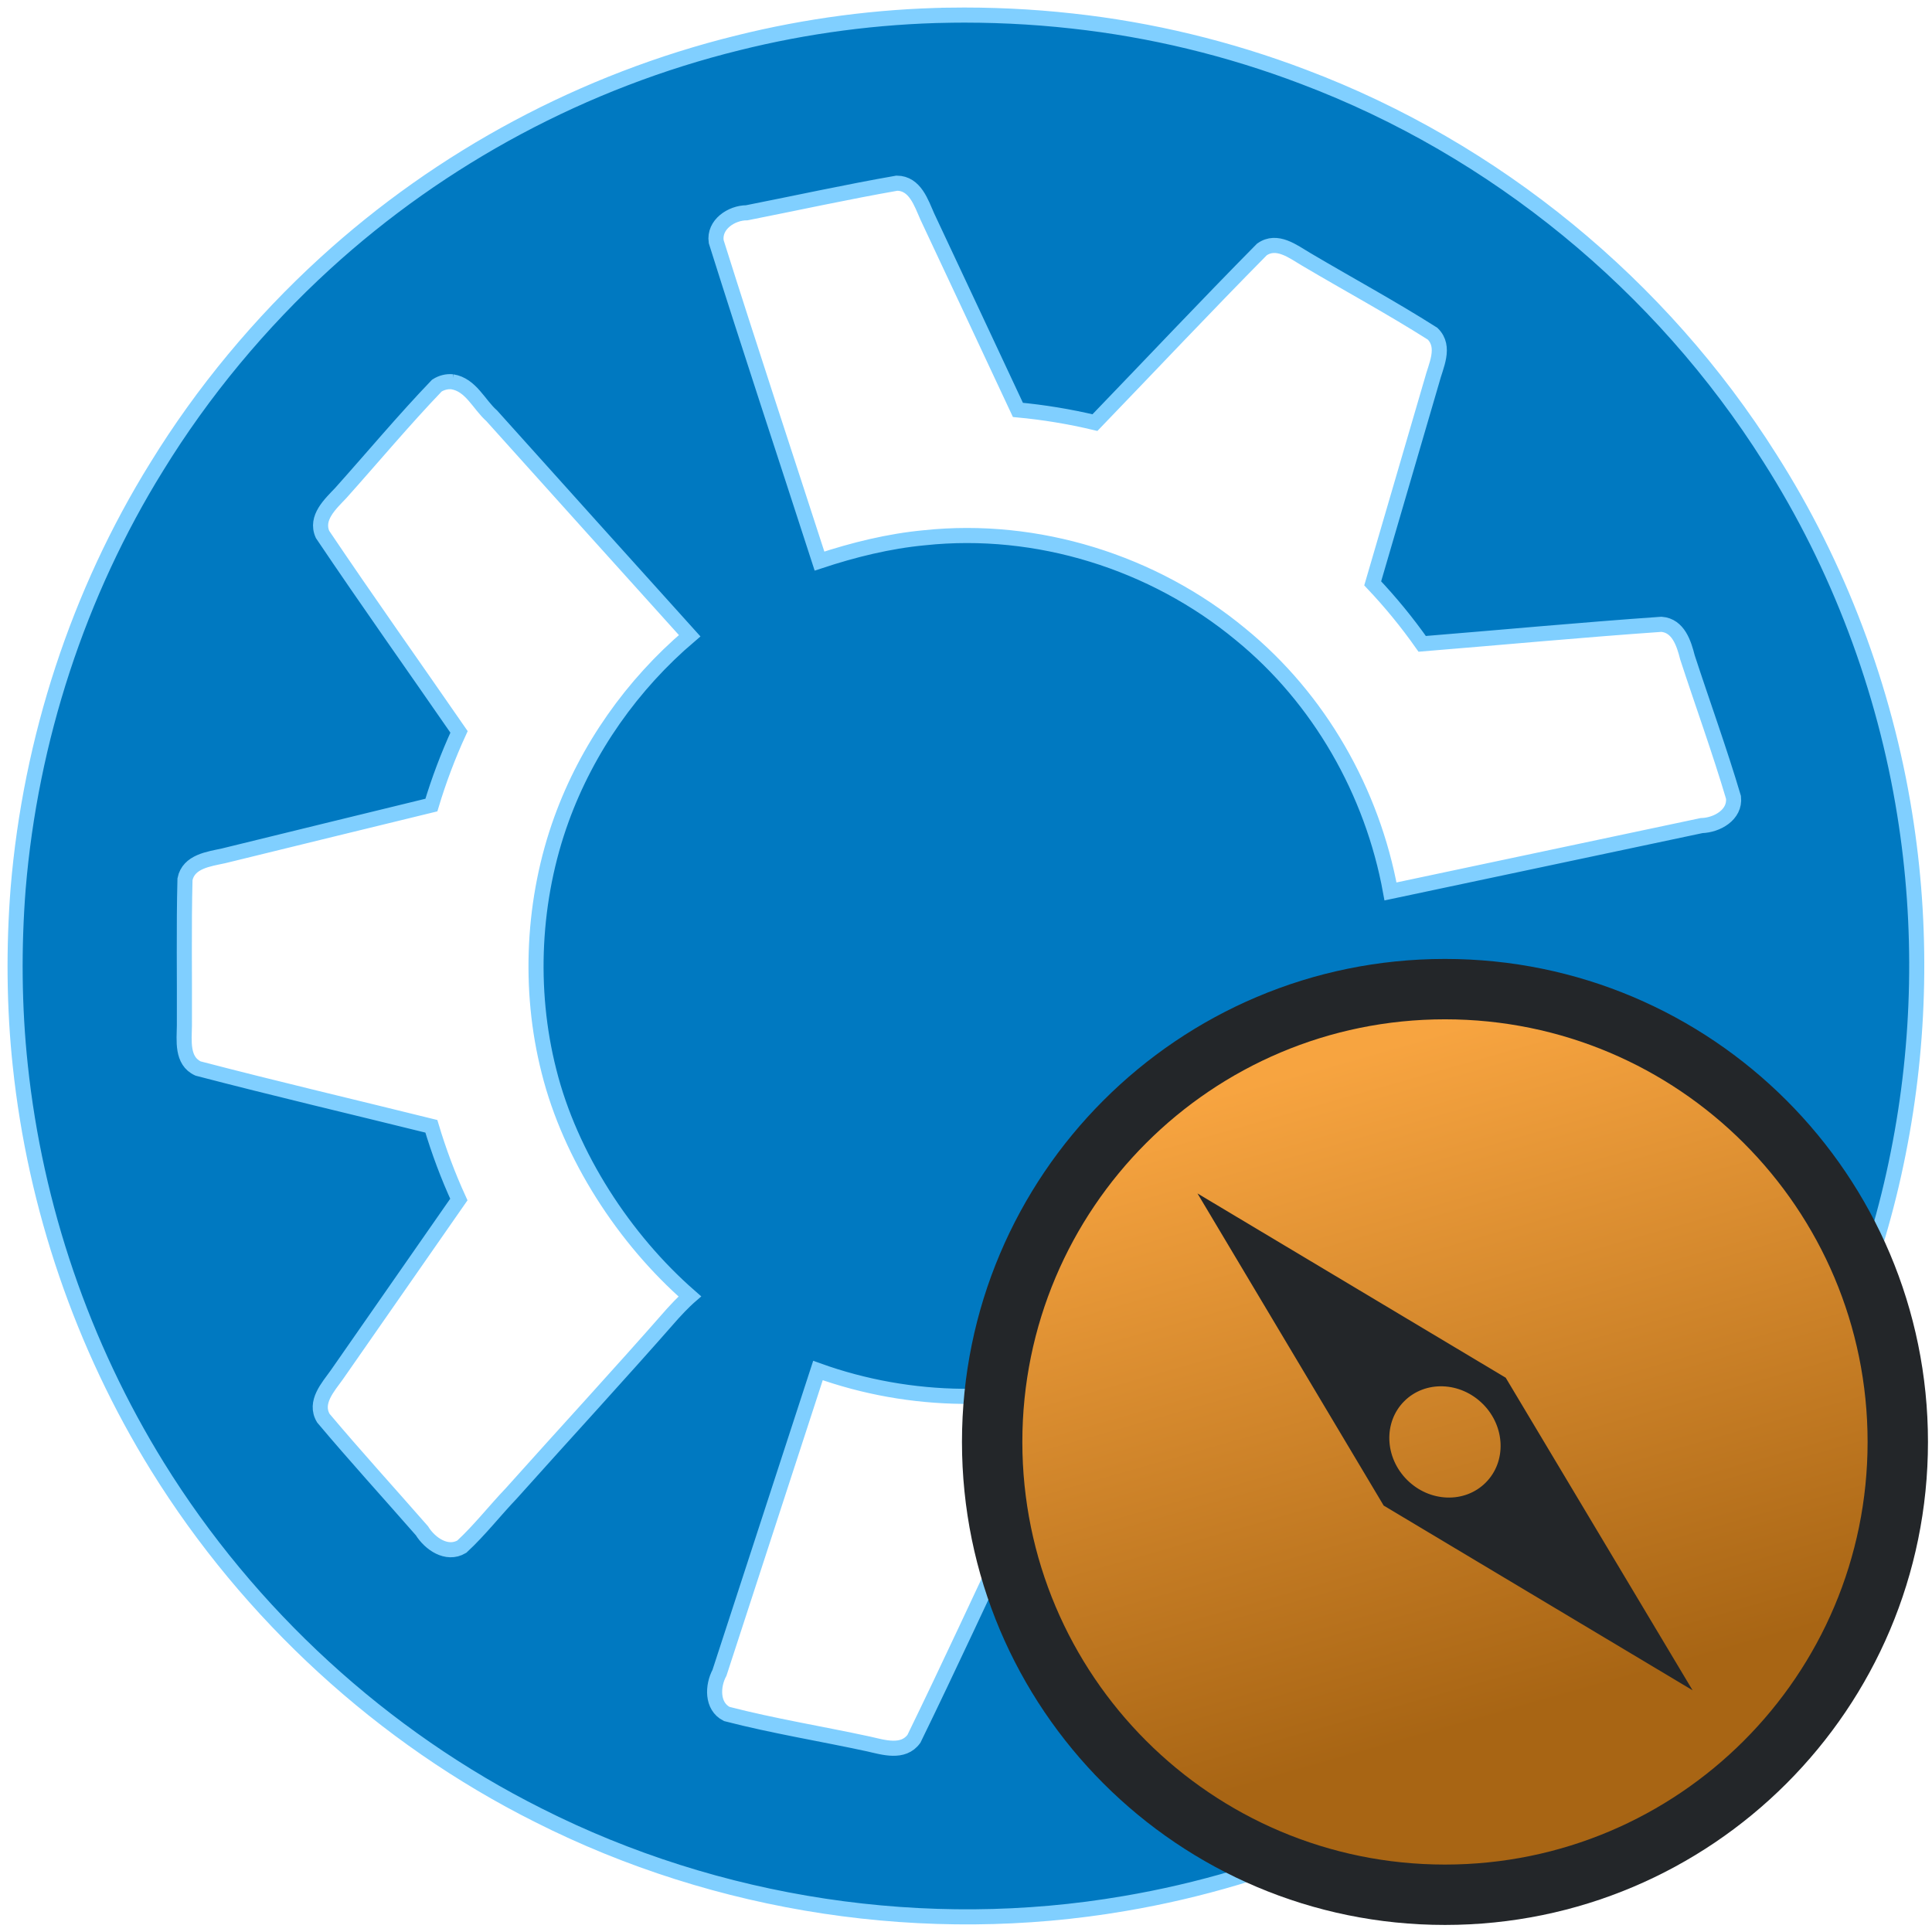
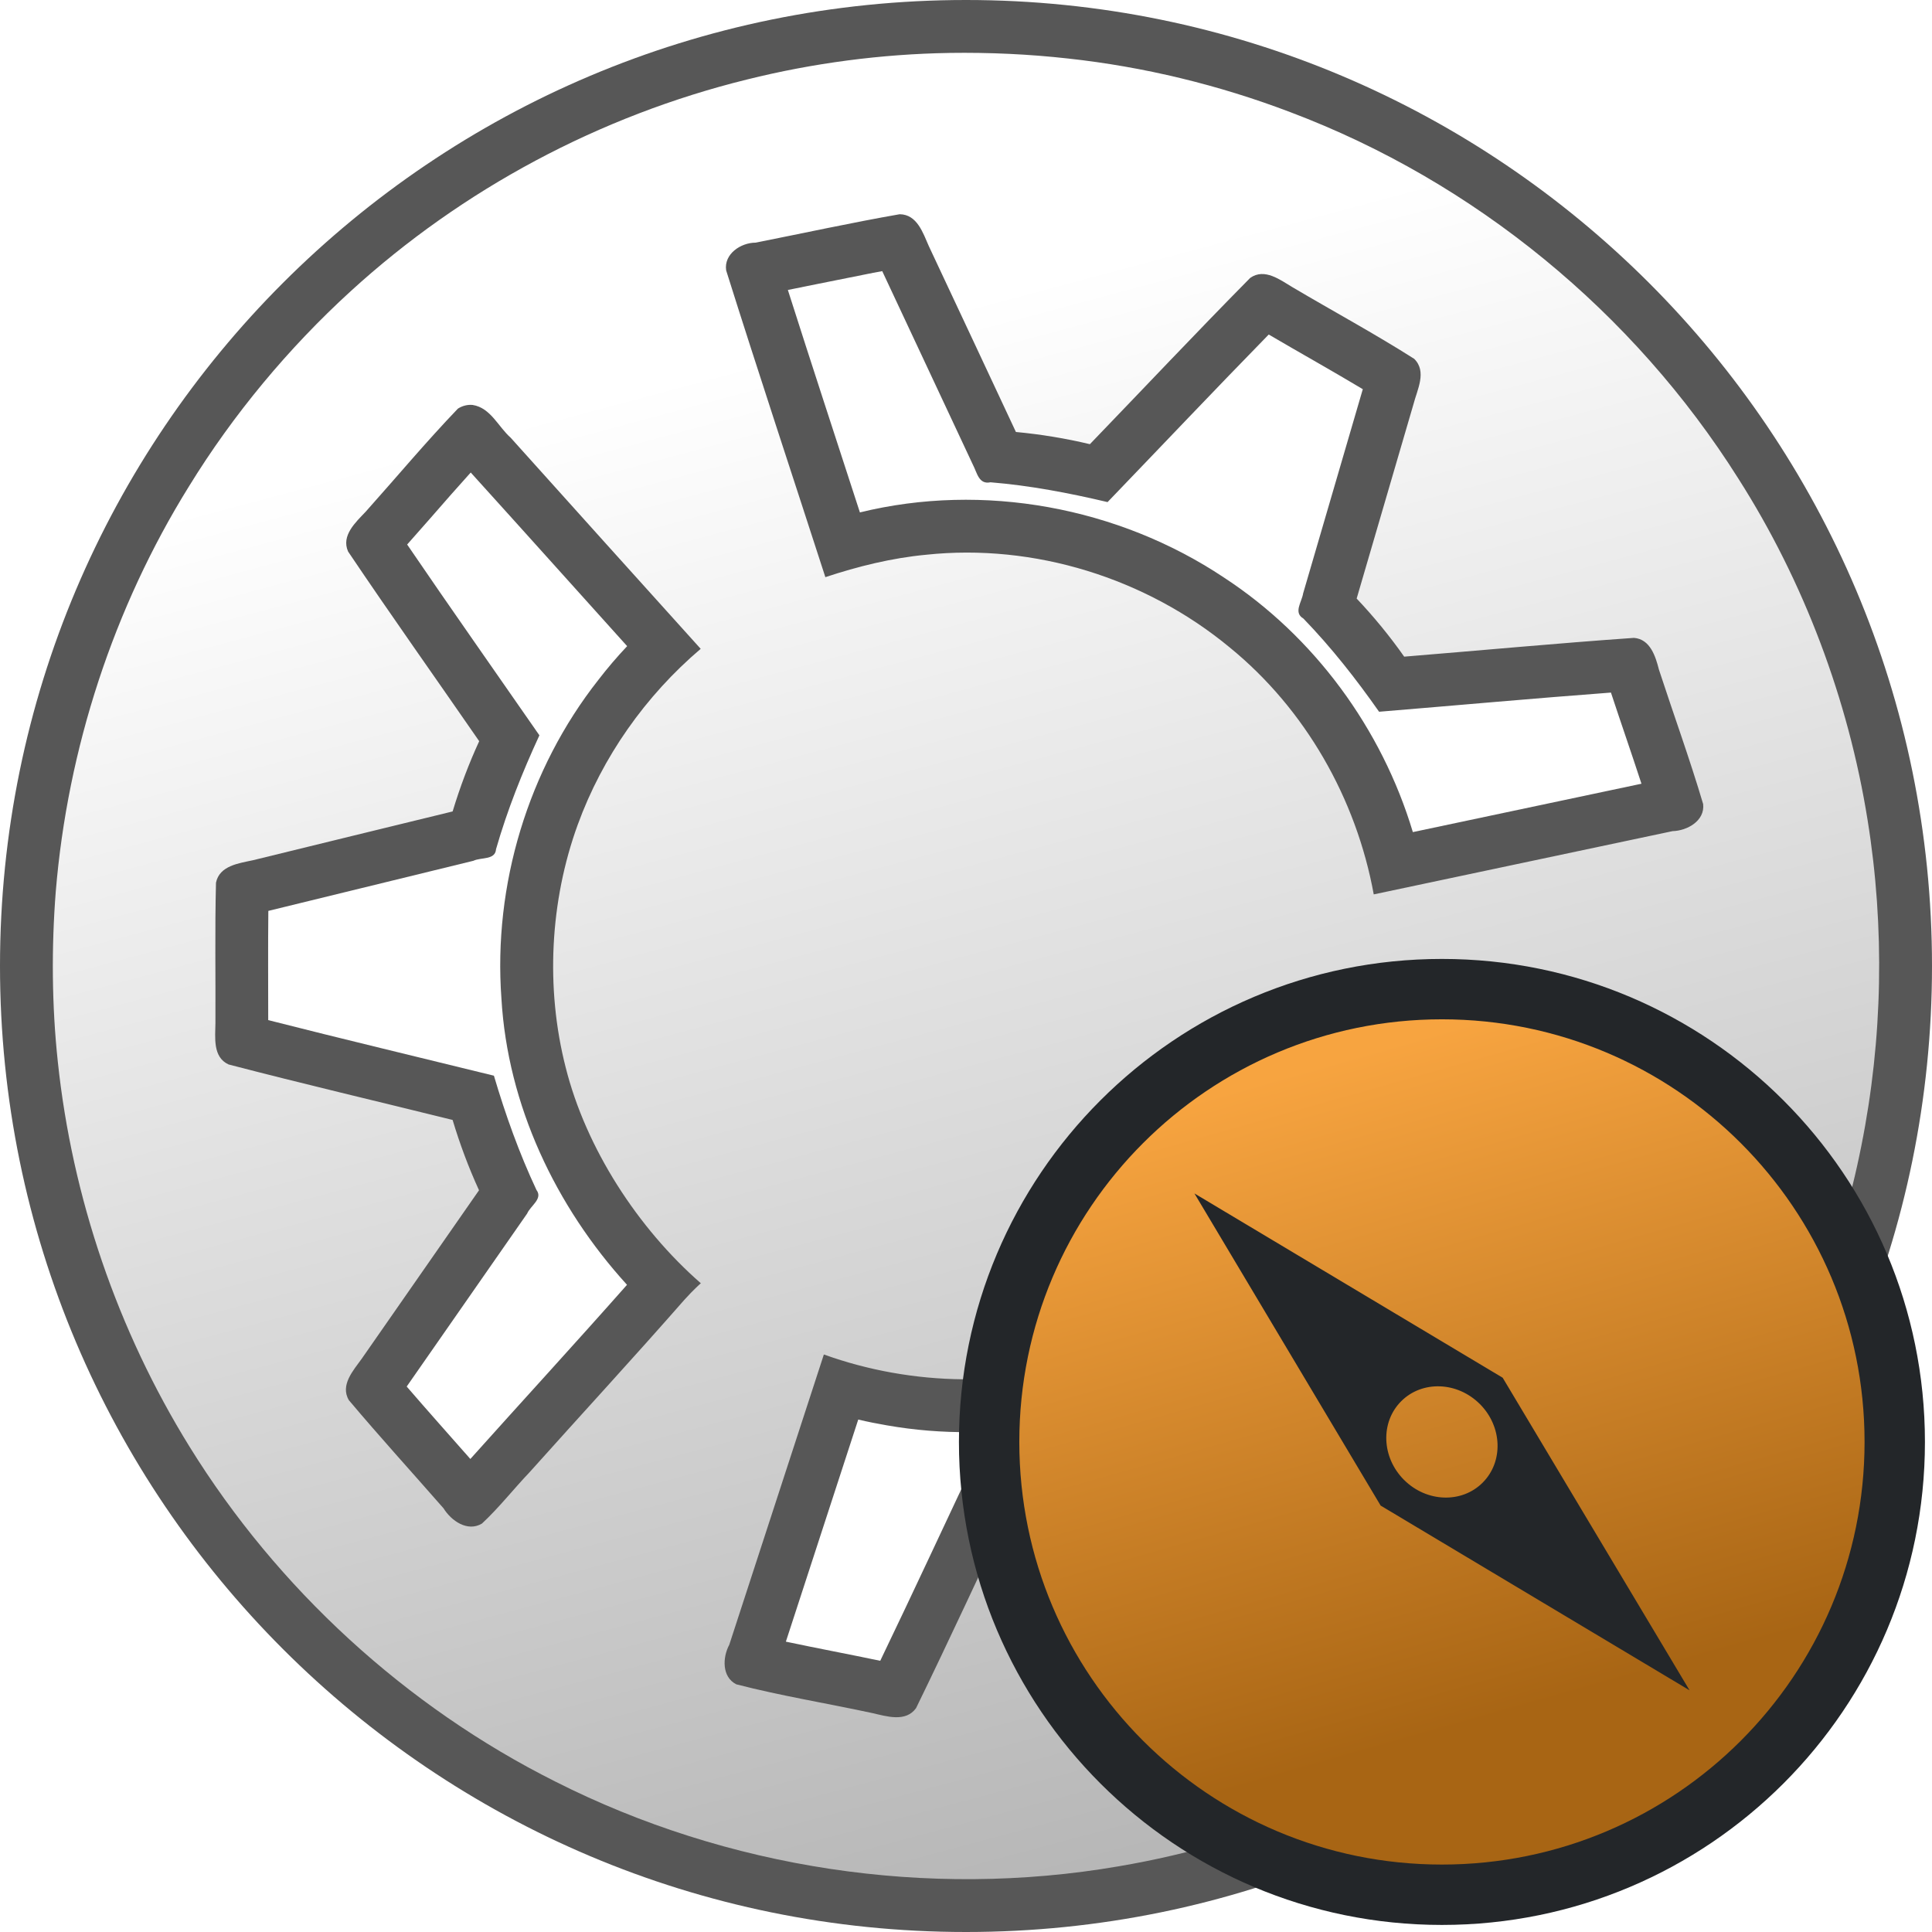
<svg xmlns="http://www.w3.org/2000/svg" data-name="Layer 3" version="1.1" viewBox="0 0 128 128">
  <defs>
-     <linearGradient id="linearGradient50674" x1="101.994" x2="89.75" y1="116.279" y2="73.212" gradientTransform="translate(-15.58065,1.129032)" gradientUnits="userSpaceOnUse">
+     <linearGradient id="linearGradient1401" x1="93.743" x2="93.743" y1="106.74" y2="75.026" gradientTransform="translate(24.839)" gradientUnits="userSpaceOnUse">
+       <stop stop-color="#1d99f3" offset="0" />
+       <stop stop-color="#c7e7f9" offset="1" />
+     </linearGradient>
+     <linearGradient id="linearGradient8271" x1="53.809" x2="112.34" y1="22.613" y2="241.07" gradientUnits="userSpaceOnUse">
+       <stop stop-color="#fff" offset="0" />
+       <stop stop-color="#606060" offset="1" />
+     </linearGradient>
+     <linearGradient id="linearGradient50674" x1="101.99" x2="89.75" y1="116.28" y2="73.212" gradientTransform="translate(-34.839 -12.64)" gradientUnits="userSpaceOnUse">
      <stop stop-color="#a86514" offset="0" />
      <stop stop-color="#f7a440" offset="1" />
    </linearGradient>
  </defs>
-   <path d="m62.862 1.007c-4.711 0.076-9.424 0.699-13.978 1.834-10.164 2.504-19.622 7.555-27.35 14.616-4.27 3.902-8.095 8.488-11.149 13.462-5.196 8.369-8.368 18.088-9.183 27.949-0.301 3.853-0.274 7.861 0.142 11.732 0.989 9.369 4.115 18.527 9.089 26.565 6.058 9.787 14.901 17.926 25.25 23.108 11.851 5.987 25.684 8.1 38.828 5.839 9.889-1.674 19.553-5.808 27.557-11.921 12.164-9.189 20.737-22.843 23.693-37.792 1.48-7.395 1.622-15.071 0.429-22.474-1.327-8.309-4.404-16.479-8.92-23.561-7.23-11.466-18.2-20.476-30.894-25.268-4.946-1.885-10.126-3.135-15.329-3.703-2.732-0.304-5.425-0.426-8.185-0.387zm-3.439 11.129c1.202 0.012 1.609 1.3 2.011 2.205 2.01 4.268 4.002 8.545 6.005 12.816 1.718 0.161 3.425 0.442 5.104 0.842 3.685-3.822 7.328-7.693 11.057-11.469 0.996-0.708 2.08 0.145 2.939 0.652 2.787 1.649 5.647 3.195 8.375 4.928 0.894 0.881 0.204 2.135-0.051 3.135-1.306 4.468-2.612 8.936-3.918 13.404 1.187 1.255 2.285 2.594 3.279 4.008 5.282-0.43 10.567-0.926 15.85-1.295 1.122 0.086 1.492 1.277 1.724 2.191 1.011 3.095 2.126 6.158 3.051 9.278 0.127 1.158-1.103 1.839-2.114 1.866-6.87 1.454-13.741 2.907-20.611 4.363-1.204-6.601-4.716-12.781-9.93-17.033-5.786-4.79-13.494-7.191-20.945-6.4-2.372 0.223-4.697 0.8-6.955 1.546-2.281-7.056-4.619-14.094-6.844-21.164-0.167-1.133 1.01-1.909 2.028-1.912 3.314-0.654 6.621-1.38 9.945-1.961zm-29.459 13.158c1.238 0.196 1.759 1.5 2.617 2.257 4.365 4.86 8.735 9.717 13.111 14.568-3.808 3.239-6.782 7.452-8.49 12.154-1.903 5.237-2.225 11.235-0.828 16.709 1.403 5.599 4.983 11.111 9.327 14.906 0 0-0.467 0.403-1.14 1.147-3.505 4.001-7.126 7.923-10.675 11.892-1.111 1.165-2.112 2.454-3.289 3.543-0.998 0.59-2.116-0.201-2.644-1.055-2.175-2.487-4.404-4.934-6.53-7.459-0.625-1.05 0.317-2.062 0.895-2.875l8.082-11.609c-0.721-1.572-1.325-3.196-1.822-4.852-5.151-1.276-10.324-2.489-15.455-3.828-1.104-0.505-0.917-1.864-0.906-2.857 0.016-3.226-0.043-6.46 0.039-9.682 0.238-1.181 1.585-1.34 2.556-1.552 4.588-1.129 9.179-2.242 13.768-3.364 0.499-1.655 1.11-3.277 1.832-4.848-3.013-4.361-6.086-8.687-9.043-13.082-0.493-1.106 0.524-2.02 1.207-2.743 2.121-2.371 4.167-4.822 6.366-7.116 0.301-0.194 0.667-0.292 1.023-0.254zm62.6 43.764c7.127 1.546 14.277 2.998 21.393 4.588 0.489 0.104 0.48 0.86 1.045 0.719 0.313 0.24-0.298 1.084-0.349 1.563-1.127 3.329-2.205 6.681-3.395 9.983-0.597 1.033-1.914 0.77-2.893 0.657-4.716-0.393-9.431-0.801-14.146-1.2-0.996 1.413-2.091 2.756-3.285 4.006 1.467 5.107 3.029 10.193 4.414 15.318 0.086 1.244-1.236 1.741-2.119 2.252-2.805 1.578-5.558 3.277-8.407 4.759-1.209 0.34-1.956-0.894-2.692-1.612-3.224-3.363-6.448-6.727-9.672-10.09-1.681 0.401-3.389 0.681-5.109 0.842-2.264 4.785-4.478 9.601-6.797 14.355-0.715 0.992-2.029 0.566-3.01 0.344-3.126-0.676-6.302-1.187-9.392-1.987-1.006-0.511-0.948-1.864-0.482-2.73 2.175-6.675 4.35-13.35 6.524-20.025 6.116 2.202 13.045 2.315 19.139 0.137 7.386-2.565 13.652-8.251 16.743-15.454 0.922-2.088 1.563-4.292 2.001-6.53 0.163 0.035 0.327 0.07 0.49 0.105z" fill="#0079c1" stroke="#80cfff" />
-   <circle cx="95.733" cy="95.532" r="30" fill="url(#linearGradient50674)" stroke-width="1.274" style="paint-order:markers fill stroke" />
-   <path class="ColorScheme-Text" d="m95.733 63.532c-17.673 0-32 14.327-32 32 0 17.673 14.327 32 32 32 17.673 0 32-14.327 32-32 0-17.673-14.327-32-32-32zm0 4c15.464-2e-6 28 12.536 28 28 0 15.464-12.536 28-28 28-15.464-1e-5 -28-12.536-28-28 0-15.464 12.536-28 28-28z" color="#232629" fill="#232629" stroke-width="4" />
-   <path d="m99.758 91.278-20.422-12.21 12.336 20.68 20.466 12.238zm-1.514 1.74a3.816 3.552 45 0 1 0.186 5.211 3.816 3.552 45 0 1-5.211-0.186 3.816 3.552 45 0 1-0.185-5.209 3.816 3.552 45 0 1 5.209 0.185z" fill="#232629" />
+   <path d="m122.19 73.925-23.486 28.322v18.982c0 2.483-2.795 3.906-4.803 2.501l-10.178-7.122c-0.821-0.57-1.304-1.512-1.304-2.504v-11.858l-23.489-28.322c-2.206-2.66-0.275-6.64 3.222-6.64h56.82c3.499 0 5.318 3.98 3.219 6.64z" fill="url(#linearGradient1401)" />
+   <path d="m62.557 7.016c-15.876 0.314-31.451 7.702-41.748 19.789-8.51 9.855-13.525 22.687-13.789 35.719-0.35 13.304 4.069 26.714 12.463 37.066 9.021 11.296 22.449 19.035 36.812 20.887 13.921 1.893 28.54-1.483 40.072-9.553 12.272-8.471 21.097-21.883 23.695-36.598 2.577-14.026-0.247-29.018-8.016-41.008-7.998-12.522-21.025-21.79-35.574-24.941-1.788-0.412-3.928-0.755-5.541-0.953-2.777-0.336-5.578-0.47-8.375-0.408zm-4.106 10.949c2.003 4.276 4.005 8.552 6.008 12.828 0.281 0.536 0.384 1.322 1.166 1.16 2.62 0.215 5.199 0.709 7.754 1.312 3.559-3.7 7.089-7.43 10.678-11.102 2.072 1.216 4.171 2.387 6.232 3.621-1.318 4.51-2.635 9.02-3.953 13.529-0.088 0.577-0.661 1.268 0.018 1.668 1.849 1.91 3.488 4 5.014 6.174 5.121-0.421 10.238-0.886 15.361-1.27 0.665 2.016 1.363 4.021 2.022 6.039l-15.146 3.205c-2.054-6.85-6.532-12.961-12.529-16.875-6.994-4.657-15.93-6.311-24.105-4.305-1.598-4.923-3.217-9.853-4.773-14.738 1.319-0.266 2.654-0.54 3.939-0.793 0.539-0.108 1.34-0.264 1.717-0.344 0.2-0.037 0.4-0.074 0.6-0.111zm-27.264 13.34c3.465 3.825 6.907 7.671 10.363 11.504-0.669 0.709-1.302 1.45-1.897 2.223-4.67 5.924-6.983 13.61-6.432 21.127 0.41 7.057 3.591 13.772 8.32 18.963-3.426 3.875-6.927 7.686-10.379 11.539-1.407-1.599-2.827-3.186-4.217-4.799 2.659-3.819 5.319-7.639 7.979-11.459 0.22-0.521 1.062-0.98 0.617-1.566-1.146-2.443-2.053-4.984-2.818-7.57-4.984-1.227-9.979-2.415-14.953-3.682 8e-4 -2.412-0.018-4.824 8e-3 -7.236 4.529-1.107 9.058-2.213 13.586-3.32 0.512-0.245 1.45-0.032 1.5-0.771 0.745-2.591 1.743-5.096 2.873-7.541-2.921-4.213-5.876-8.403-8.762-12.641 0.972-1.099 1.943-2.2 2.906-3.307zm62.361 41.586c5.071 1.088 10.118 2.13 15.184 3.246-0.676 2.011-1.34 4.027-2.039 6.031-4.712-0.4-9.425-0.8-14.137-1.199-0.608-0.027-1.339-0.324-1.588 0.438-1.479 2.169-3.202 4.148-5.008 6.049 1.415 4.938 2.912 9.851 4.287 14.801-1.06 0.608-2.124 1.209-3.178 1.828-0.999 0.585-2.03 1.174-3.111 1.777-3.232-3.373-6.466-6.745-9.699-10.117-0.469-0.322-0.756-1.238-1.422-0.91-2.612 0.655-5.276 1.04-7.955 1.289-2.187 4.637-4.341 9.289-6.564 13.908-2.081-0.437-4.172-0.827-6.252-1.268l4.795-14.715c0.622 0.149 1.251 0.272 1.881 0.381 7.295 1.284 15.03-0.177 21.33-4.08 6.43-3.898 11.357-10.211 13.471-17.438z" fill-opacity=".66" />
+   <path d="m64 0a64 64 0 0 0-64 64 64 64 0 0 0 64 64 64 64 0 0 0 64-64 64 64 0 0 0-64-64zm-0.791 6.014c6.299-0.099 12.606 0.86 18.6 2.797 0.672 0.216 1.533 0.513 2.076 0.711 11.786 4.264 22.084 12.488 28.844 23.043 7.17 11.027 10.385 24.552 8.914 37.625-0.053 0.57-0.17 1.366-0.217 1.789-0.352 2.456-0.84 4.894-1.498 7.287-0.132 0.509-0.352 1.241-0.455 1.596-0.437 1.415-0.909 2.821-1.451 4.199-5.035 13.056-15.018 24.094-27.461 30.48-0.764 0.385-1.281 0.648-2.041 1-0.789 0.373-1.768 0.78-2.463 1.076-4.657 1.93-9.574 3.231-14.574 3.871-11.793 1.551-24.042-0.635-34.551-6.215-0.502-0.255-1.186-0.652-1.553-0.846-6.132-3.498-11.626-8.111-16.119-13.557-8.691-10.451-13.435-24.054-13.234-37.637 0.008-0.892 0.037-1.611 0.084-2.443 0.016-0.435 0.075-1.164 0.102-1.529 0.437-5.197 1.554-10.338 3.359-15.232 0.46-1.223 0.867-2.252 1.379-3.416 0.269-0.615 0.648-1.417 0.883-1.9 2.168-4.458 4.892-8.648 8.119-12.412 0.378-0.449 0.923-1.058 1.221-1.387 8.539-9.393 20.246-15.825 32.748-18.014 0.62-0.114 1.464-0.234 1.951-0.312 2.432-0.334 4.883-0.533 7.338-0.574z" fill-opacity=".66" />
+   <ellipse cx="64.056" cy="63.703" rx="64.035" ry="63.635" fill="none" />
+   <path d="m62.912 3.507c-4.525 0.073-9.051 0.672-13.424 1.761-9.761 2.405-18.845 7.255-26.266 14.036-4.101 3.747-7.775 8.152-10.708 12.928-4.991 8.037-8.037 17.371-8.82 26.84-0.289 3.7-0.263 7.55 0.136 11.267 0.95 8.997 3.952 17.792 8.729 25.511 5.818 9.398 14.311 17.214 24.25 22.192 11.381 5.75 24.667 7.779 37.291 5.608 9.497-1.608 18.779-5.578 26.466-11.448 11.682-8.824 19.916-21.937 22.754-36.293 1.422-7.102 1.558-14.473 0.412-21.583-1.275-7.98-4.23-15.825-8.567-22.626-6.943-11.012-17.479-19.664-29.67-24.266-4.75-1.81-9.725-3.011-14.722-3.556-2.624-0.292-5.211-0.409-7.861-0.372zm-3.303 10.687c1.154 0.011 1.546 1.249 1.931 2.118 1.93 4.099 3.843 8.206 5.767 12.308 1.65 0.154 3.289 0.424 4.901 0.808 3.539-3.671 7.038-7.388 10.619-11.014 0.956-0.68 1.998 0.139 2.823 0.626 2.677 1.584 5.424 3.068 8.044 4.733 0.859 0.846 0.196 2.05-0.049 3.011-1.254 4.291-2.509 8.581-3.763 12.872 1.14 1.206 2.195 2.491 3.149 3.849 5.073-0.413 10.148-0.889 15.222-1.244 1.078 0.083 1.433 1.226 1.656 2.104 0.971 2.972 2.042 5.914 2.93 8.909 0.122 1.112-1.059 1.766-2.03 1.792-6.598 1.397-13.197 2.792-19.795 4.19-1.156-6.34-4.53-12.274-9.537-16.357-5.557-4.6-12.96-6.906-20.115-6.146-2.279 0.214-4.511 0.768-6.68 1.485-2.191-6.776-4.436-13.534-6.573-20.325-0.16-1.088 0.97-1.834 1.947-1.837 3.183-0.628 6.359-1.325 9.551-1.883zm-28.292 12.636c1.189 0.188 1.69 1.441 2.514 2.167 4.192 4.668 8.389 9.332 12.592 13.99-3.657 3.111-6.513 7.156-8.154 11.672-1.827 5.029-2.137 10.789-0.795 16.046 1.347 5.376 4.786 10.671 8.958 14.314 0 0-0.448 0.387-1.095 1.102-3.366 3.843-6.843 7.609-10.253 11.42-1.067 1.119-2.029 2.357-3.159 3.403-0.959 0.567-2.032-0.193-2.539-1.013-2.089-2.388-4.229-4.738-6.271-7.163-0.6-1.008 0.304-1.981 0.859-2.761l7.762-11.149c-0.692-1.51-1.272-3.069-1.75-4.659-4.947-1.226-9.915-2.39-14.843-3.676-1.06-0.485-0.881-1.79-0.87-2.744 0.016-3.098-0.042-6.204 0.037-9.298 0.229-1.134 1.523-1.286 2.455-1.49 4.406-1.084 8.816-2.153 13.223-3.231 0.48-1.59 1.066-3.147 1.76-4.655-2.893-4.188-5.845-8.342-8.685-12.563-0.474-1.062 0.503-1.939 1.159-2.634 2.037-2.277 4.002-4.631 6.114-6.834 0.289-0.187 0.641-0.28 0.983-0.244zm60.121 42.028c6.845 1.485 13.712 2.879 20.545 4.406 0.47 0.1 0.461 0.826 1.004 0.691 0.3 0.231-0.286 1.041-0.335 1.501-1.083 3.197-2.117 6.416-3.261 9.587-0.573 0.992-1.838 0.74-2.779 0.631-4.529-0.377-9.057-0.77-13.586-1.153-0.956 1.357-2.008 2.647-3.155 3.847 1.409 4.904 2.909 9.789 4.239 14.711 0.082 1.194-1.187 1.672-2.035 2.163-2.694 1.516-5.338 3.147-8.074 4.57-1.161 0.326-1.879-0.858-2.586-1.548-3.096-3.23-6.193-6.46-9.289-9.69-1.614 0.385-3.255 0.654-4.907 0.808-2.175 4.595-4.3 9.22-6.528 13.786-0.686 0.953-1.949 0.543-2.891 0.33-3.002-0.649-6.052-1.14-9.02-1.908-0.966-0.491-0.911-1.79-0.463-2.622 2.088-6.41 4.178-12.82 6.266-19.23 5.874 2.115 12.529 2.223 18.381 0.131 7.094-2.463 13.112-7.924 16.08-14.841 0.886-2.006 1.501-4.122 1.922-6.271 0.157 0.034 0.314 0.068 0.471 0.101z" fill="url(#linearGradient8271)" />
+   <g transform="translate(19.057 13.769)">
+     <circle cx="76.475" cy="81.763" r="30" fill="url(#linearGradient50674)" stroke-width="1.274" style="paint-order:markers fill stroke" />
+     <path class="ColorScheme-Text" d="m76.475 49.763c-17.673 0-32 14.327-32 32s14.327 32 32 32c17.673 0 32-14.327 32-32s-14.327-32-32-32zm0 4c15.464 0 28 12.536 28 28s-12.536 28-28 28c-15.464-1e-5 -28-12.536-28-28s12.536-28 28-28z" color="#232629" fill="#232629" stroke-width="4" />
+     <path d="m80.5 77.51-20.422-12.21 12.336 20.68 20.466 12.238zm-1.514 1.74a3.816 3.552 45 0 1 0.186 5.211 3.816 3.552 45 0 1-5.211-0.186 3.816 3.552 45 0 1-0.185-5.209 3.816 3.552 45 0 1 5.209 0.185z" fill="#232629" />
+   </g>
</svg>
